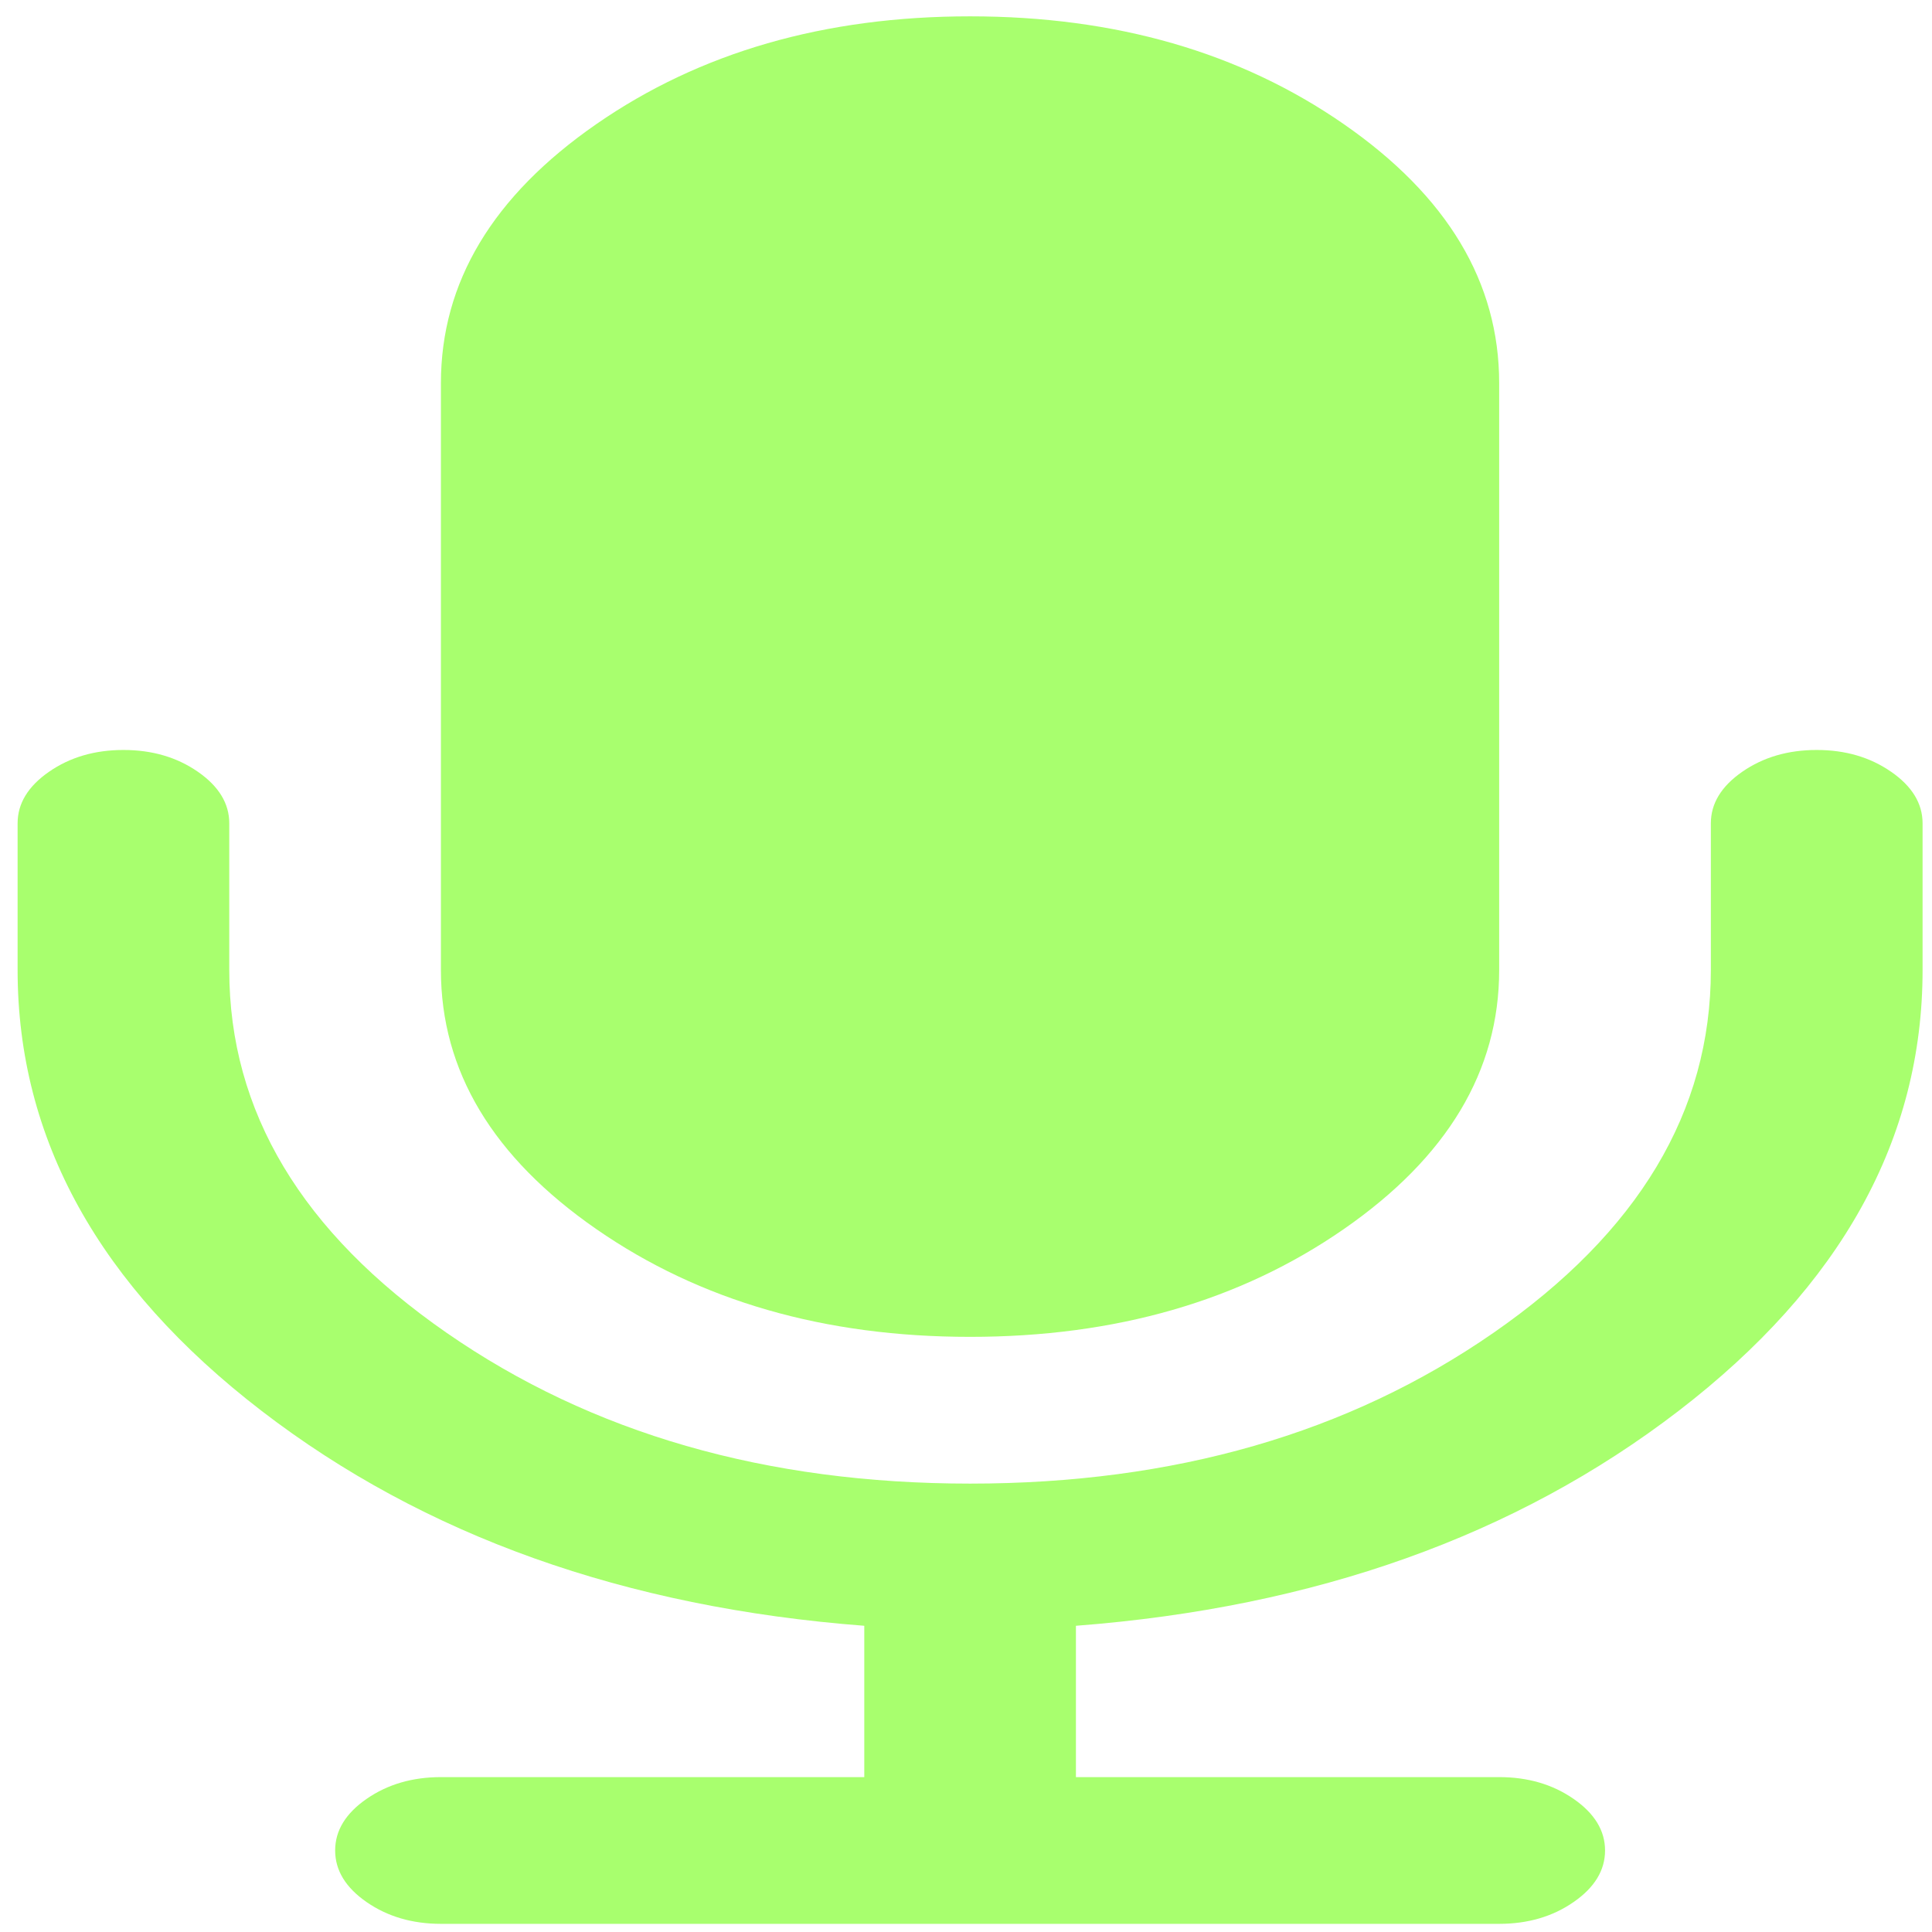
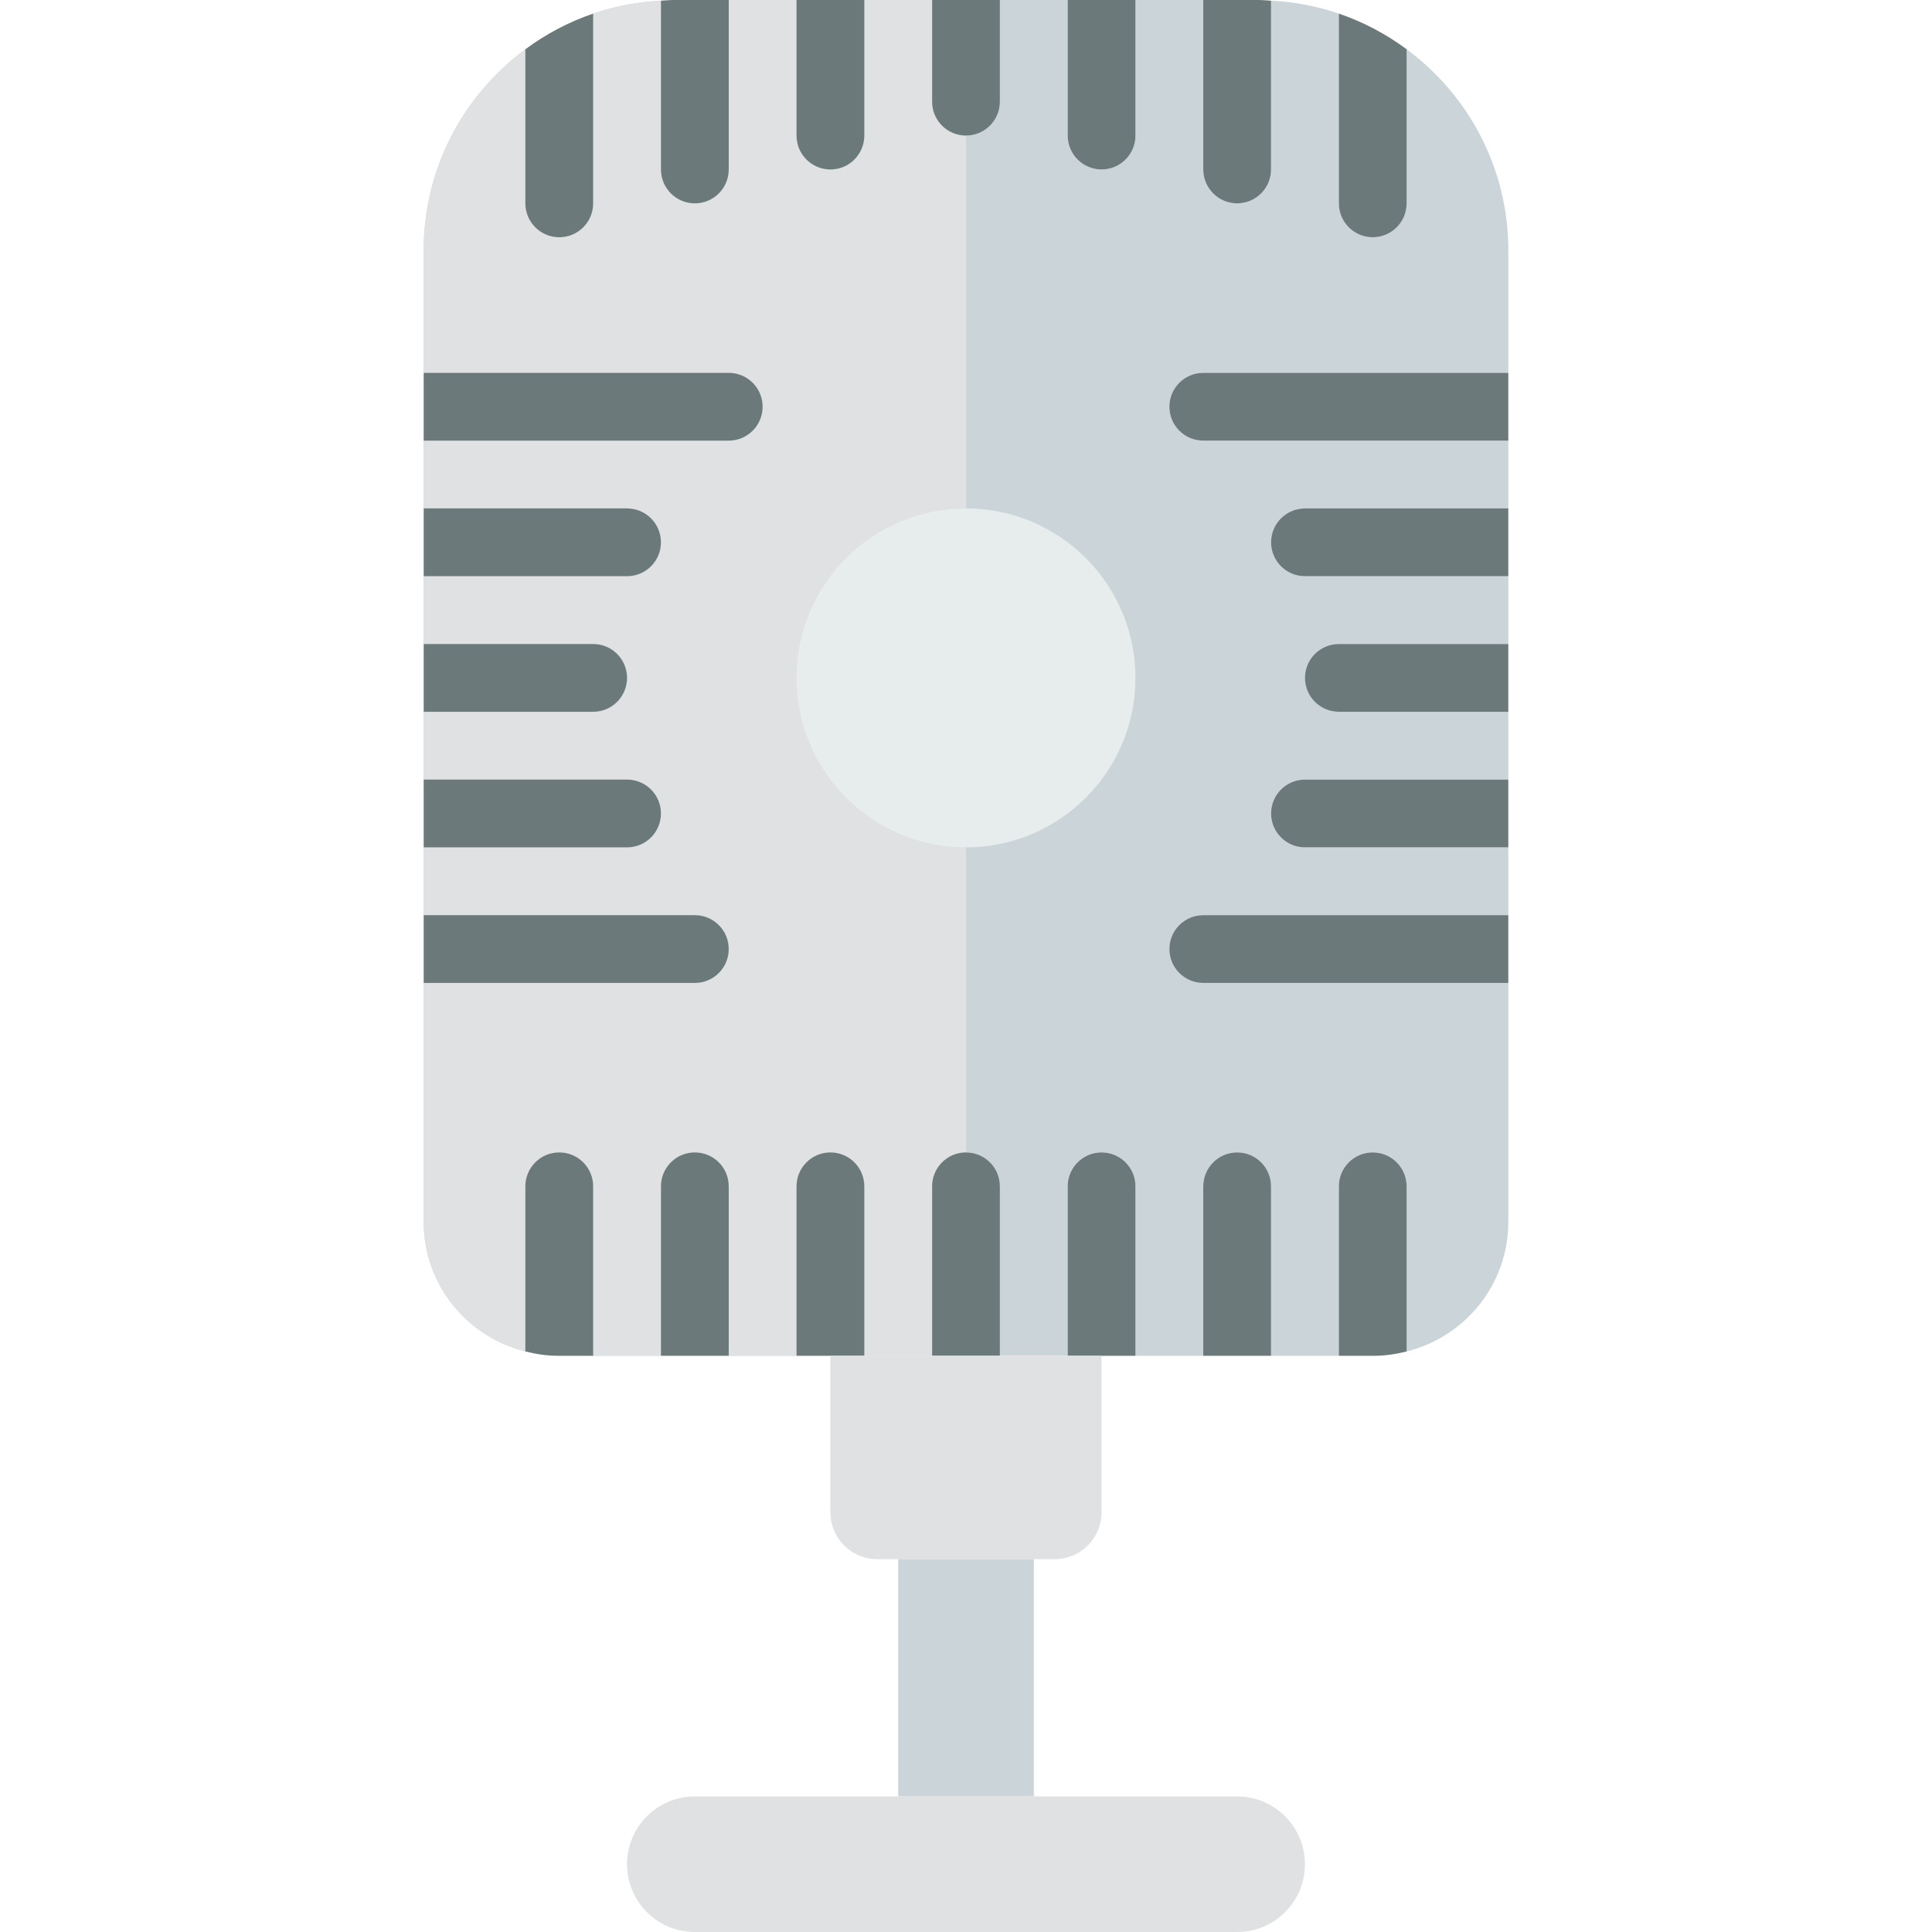
- <svg xmlns="http://www.w3.org/2000/svg" viewBox="0 0 48 48" id="svg2" version="1.1">
-   <defs id="defs4">
-     <clipPath id="clipPath6">
-       <rect width="32" height="32" x="8" y="8" fill="none" rx="16" id="rect8" />
-     </clipPath>
-     <clipPath id="clipPath10">
-       <rect width="32" height="32" x="392.57" y="507.8" fill="none" rx="16" id="rect12" />
-     </clipPath>
-     <clipPath id="clipPath14">
-       <rect width="32" height="32" x="392.57" y="507.8" fill="none" rx="16" id="rect16" />
-     </clipPath>
-     <clipPath id="clipPath18">
-       <rect width="32" height="32" x="392.57" y="507.8" fill="none" rx="16" id="rect20" />
-     </clipPath>
-     <clipPath id="clipPath22">
-       <rect width="32" height="32" x="392.57" y="507.8" fill="none" rx="16" id="rect24" />
-     </clipPath>
-     <clipPath id="clipPath26">
-       <rect width="32" height="32" x="392.57" y="507.8" fill="none" rx="16" id="rect28" />
-     </clipPath>
-     <clipPath id="clipPath30">
-       <rect y="507.8" x="392.57" height="32" width="32" fill="none" rx="16" id="rect32" />
-     </clipPath>
-     <clipPath id="clipPath34">
-       <rect width="32" height="32" x="392.57" y="507.8" fill="none" rx="16" id="rect36" />
-     </clipPath>
-     <clipPath id="clipPath38">
-       <rect y="507.8" x="392.57" height="32" width="32" fill="none" rx="16" id="rect40" />
-     </clipPath>
-     <clipPath id="clipPath42">
-       <rect width="32" height="32" x="392.57" y="507.8" fill="none" rx="16" id="rect44" />
-     </clipPath>
-     <clipPath id="clipPath46">
-       <rect y="8" x="8" height="32" width="32" fill="none" rx="16" id="rect48" />
-     </clipPath>
-     <clipPath id="clipPath50">
-       <rect width="32" height="32" x="8" y="8" fill="none" rx="16" id="rect52" />
-     </clipPath>
-     <clipPath id="clipPath54">
-       <rect y="507.8" x="392.57" height="32" width="32" fill="none" rx="16" id="rect56" />
-     </clipPath>
-     <clipPath id="clipPath58">
-       <path d="m22.2 686.12h1447.73v-667.19h-1447.73v667.19" id="path60" />
-     </clipPath>
-     <clipPath id="clipPath62">
-       <path d="m0 706.47h1490.93v-706.47h-1490.93v706.47" id="path64" />
-     </clipPath>
-     <clipPath id="clipPath66">
-       <rect width="32" height="32" x="8" y="8" fill="none" rx="16" id="rect68" />
-     </clipPath>
-     <clipPath id="clipPath70">
-       <rect width="32" height="32" x="392.57" y="507.8" fill="none" rx="16" id="rect72" />
-     </clipPath>
-     <clipPath id="clipPath74">
-       <rect width="32" height="32" x="392.57" y="507.8" fill="none" rx="16" id="rect76" />
-     </clipPath>
-     <linearGradient gradientUnits="userSpaceOnUse" y2="-2.623" x2="0" y1="986.67" id="1">
-       <stop stop-color="#ffce3b" id="stop79" />
-       <stop offset="1" stop-color="#ffd762" id="stop81" />
-     </linearGradient>
-     <linearGradient y2="-2.623" x2="0" y1="986.67" gradientUnits="userSpaceOnUse" id="linearGradient83">
-       <stop stop-color="#ffcc32" id="stop85" />
-       <stop offset="1" stop-color="#ffda6d" id="stop87" />
-     </linearGradient>
-     <linearGradient y2="-2.623" x2="0" y1="986.67" gradientUnits="userSpaceOnUse" id="linearGradient89">
-       <stop stop-color="#ffce3b" id="stop91" />
-       <stop offset="1" stop-color="#fef4ab" id="stop93" />
-     </linearGradient>
-     <linearGradient gradientUnits="userSpaceOnUse" y2="-2.623" x2="0" y1="986.67" id="0">
-       <stop stop-color="#f4ffb5" id="stop96" />
-       <stop offset="1" stop-color="#fdffd8" id="stop98" />
-     </linearGradient>
-     <linearGradient id="3" gradientUnits="userSpaceOnUse" y1="986.67" x2="0" y2="-2.623" gradientTransform="matrix(0.04891444,0,0,0.04891444,-0.0028032,-0.0058552)">
-       <stop stop-color="#ff9300" id="stop101" />
-       <stop offset="1" stop-color="#ffd702" id="stop103" />
-     </linearGradient>
-     <linearGradient y2="-2.623" x2="0" y1="986.67" gradientUnits="userSpaceOnUse" id="2">
-       <stop stop-color="#ffc20b" id="stop106" />
-       <stop offset="1" stop-color="#ffd351" id="stop108" />
-     </linearGradient>
-   </defs>
-   <g transform="matrix(0.5042405,0,0,0.3495566,0.4016334,0.3311447)" id="g35" style="fill:#99ff55;fill-opacity:0.85">
-     <path d="m 47,94.07 c 7.17,0 13.307,-2.553 18.412,-7.657 C 70.517,81.309 73.07,75.17 73.07,68 l 0,-41.714 C 73.07,19.116 70.519,12.979 65.412,7.873 60.307,2.768 54.17,0.214 47,0.214 c -7.17,0 -13.307,2.554 -18.413,7.659 -5.106,5.105 -7.659,11.243 -7.659,18.413 l 0,41.714 c 0,7.17 2.554,13.309 7.659,18.413 C 33.692,91.517 39.83,94.07 47,94.07" id="path37" style="fill:#99ff55" />
-     <path d="m 92.38,53.905 c -1.03,-1.032 -2.254,-1.548 -3.666,-1.548 -1.412,0 -2.634,0.516 -3.666,1.548 -1.032,1.032 -1.548,2.254 -1.548,3.666 L 83.5,68 C 83.5,78.05 79.928,86.643 72.786,93.786 65.645,100.929 57.049,104.5 47,104.5 36.95,104.5 28.356,100.929 21.213,93.786 14.071,86.645 10.5,78.049 10.5,68 l 0,-10.429 C 10.5,56.159 9.984,54.937 8.952,53.905 7.92,52.873 6.699,52.357 5.286,52.357 c -1.413,0 -2.635,0.516 -3.667,1.548 -1.032,1.032 -1.548,2.254 -1.548,3.666 l 0,10.429 c 0,12 4.01,22.446 12.02,31.33 8.01,8.88 17.91,13.972 29.697,15.275 l 0,10.756 -20.857,0 c -1.412,0 -2.634,0.516 -3.666,1.548 -1.032,1.032 -1.548,2.254 -1.548,3.666 0,1.411 0.516,2.635 1.548,3.666 1.032,1.032 2.254,1.549 3.666,1.549 l 52.14,0 c 1.412,0 2.636,-0.517 3.666,-1.549 1.033,-1.031 1.55,-2.255 1.55,-3.666 0,-1.412 -0.517,-2.634 -1.55,-3.666 -1.03,-1.032 -2.254,-1.548 -3.666,-1.548 l -20.855,0 0,-10.756 C 64.001,113.302 73.9,108.21 81.912,99.33 89.922,90.45 93.932,80.008 93.932,68 l 0,-10.429 c 0,-1.412 -0.517,-2.633 -1.55,-3.666" id="path39" style="fill:#99ff55" />
-   </g>
+ <svg xmlns="http://www.w3.org/2000/svg" version="1.1" id="Capa_1" x="0px" y="0px" viewBox="0 0 57 57" style="enable-background:new 0 0 57 57;" xml:space="preserve">
+   <defs id="defs95" />
+   <path style="fill:#CBD4D8;" d="M38.5,17c-0.552,0-1-0.447-1-1s0.448-1,1-1h6v-2h-9c-0.552,0-1-0.447-1-1s0.448-1,1-1h9V7.385  c0-2.434-1.183-4.587-3-5.932V6c0,0.553-0.448,1-1,1s-1-0.447-1-1V0.401c-0.633-0.216-1.303-0.346-2-0.382V5c0,0.553-0.448,1-1,1  s-1-0.447-1-1V0h-2v4c0,0.553-0.448,1-1,1s-1-0.447-1-1V0h-2v3c0,0.553-0.448,1-1,1s-1-0.447-1-1V0h-2v4c0,0.553-0.448,1-1,1  s-1-0.447-1-1V0h-2v5c0,0.553-0.448,1-1,1s-1-0.447-1-1V0.02c-0.697,0.036-1.367,0.166-2,0.382V6c0,0.553-0.448,1-1,1s-1-0.447-1-1  V1.453c-1.817,1.345-3,3.498-3,5.932V11h9c0.552,0,1,0.447,1,1s-0.448,1-1,1h-9v2h6c0.552,0,1,0.447,1,1s-0.448,1-1,1h-6v2h5  c0.552,0,1,0.447,1,1s-0.448,1-1,1h-5v2h6c0.552,0,1,0.447,1,1s-0.448,1-1,1h-6v2h8c0.552,0,1,0.447,1,1s-0.448,1-1,1h-8v7.049  c0,1.852,1.28,3.395,3,3.823V35c0-0.553,0.448-1,1-1s1,0.447,1,1v5h2v-5c0-0.553,0.448-1,1-1s1,0.447,1,1v5h2v-5  c0-0.553,0.448-1,1-1s1,0.447,1,1v5h2v-5c0-0.553,0.448-1,1-1s1,0.447,1,1v5h2v-5c0-0.553,0.448-1,1-1s1,0.447,1,1v5h2v-5  c0-0.553,0.448-1,1-1s1,0.447,1,1v5h2v-5c0-0.553,0.448-1,1-1s1,0.447,1,1v4.872c1.72-0.427,3-1.97,3-3.823V29h-9  c-0.552,0-1-0.447-1-1s0.448-1,1-1h9v-2h-6c-0.552,0-1-0.447-1-1s0.448-1,1-1h6v-2h-5c-0.552,0-1-0.447-1-1s0.448-1,1-1h5v-2H38.5z" id="path3" />
+   <path style="fill:#E0E1E2;" d="M27.5,3V0h-2v4c0,0.553-0.448,1-1,1s-1-0.447-1-1V0h-2v5c0,0.553-0.448,1-1,1s-1-0.447-1-1V0.02  c-0.697,0.036-1.367,0.166-2,0.382V6c0,0.553-0.448,1-1,1s-1-0.447-1-1V1.453c-1.817,1.345-3,3.498-3,5.932V11h9  c0.552,0,1,0.447,1,1s-0.448,1-1,1h-9v2h6c0.552,0,1,0.447,1,1s-0.448,1-1,1h-6v2h5c0.552,0,1,0.447,1,1s-0.448,1-1,1h-5v2h6  c0.552,0,1,0.447,1,1s-0.448,1-1,1h-6v2h8c0.552,0,1,0.447,1,1s-0.448,1-1,1h-8v7.049c0,1.852,1.28,3.395,3,3.823V35  c0-0.553,0.448-1,1-1s1,0.447,1,1v5h2v-5c0-0.553,0.448-1,1-1s1,0.447,1,1v5h2v-5c0-0.553,0.448-1,1-1s1,0.447,1,1v5h2v-5  c0-0.553,0.448-1,1-1V4C27.948,4,27.5,3.553,27.5,3z" id="path5" />
+   <path style="fill:#6C797A;" d="M34.5,12c0,0.553,0.448,1,1,1h9v-2h-9C34.948,11,34.5,11.447,34.5,12z" id="path7" />
+   <path style="fill:#6C797A;" d="M37.5,16c0,0.553,0.448,1,1,1h6v-2h-6C37.948,15,37.5,15.447,37.5,16z" id="path9" />
+   <path style="fill:#6C797A;" d="M38.5,20c0,0.553,0.448,1,1,1h5v-2h-5C38.948,19,38.5,19.447,38.5,20z" id="path11" />
+   <path style="fill:#6C797A;" d="M34.5,28c0,0.553,0.448,1,1,1h9v-2h-9C34.948,27,34.5,27.447,34.5,28z" id="path13" />
+   <path style="fill:#6C797A;" d="M37.5,24c0,0.553,0.448,1,1,1h6v-2h-6C37.948,23,37.5,23.447,37.5,24z" id="path15" />
+   <path style="fill:#6C797A;" d="M22.5,12c0-0.553-0.448-1-1-1h-9v2h9C22.052,13,22.5,12.553,22.5,12z" id="path17" />
+   <path style="fill:#6C797A;" d="M19.5,16c0-0.553-0.448-1-1-1h-6v2h6C19.052,17,19.5,16.553,19.5,16z" id="path19" />
+   <path style="fill:#6C797A;" d="M18.5,20c0-0.553-0.448-1-1-1h-5v2h5C18.052,21,18.5,20.553,18.5,20z" id="path21" />
+   <path style="fill:#6C797A;" d="M21.5,28c0-0.553-0.448-1-1-1h-8v2h8C21.052,29,21.5,28.553,21.5,28z" id="path23" />
+   <path style="fill:#6C797A;" d="M19.5,24c0-0.553-0.448-1-1-1h-6v2h6C19.052,25,19.5,24.553,19.5,24z" id="path25" />
+   <path style="fill:#6C797A;" d="M16.5,7c0.552,0,1-0.447,1-1V0.401c-0.725,0.248-1.397,0.605-2,1.052V6C15.5,6.553,15.948,7,16.5,7z" id="path27" />
+   <path style="fill:#6C797A;" d="M20.5,6c0.552,0,1-0.447,1-1V0h-1.615c-0.13,0-0.257,0.013-0.385,0.02V5C19.5,5.553,19.948,6,20.5,6z  " id="path29" />
+   <path style="fill:#6C797A;" d="M24.5,5c0.552,0,1-0.447,1-1V0h-2v4C23.5,4.553,23.948,5,24.5,5z" id="path31" />
+   <path style="fill:#6C797A;" d="M28.5,4c0.552,0,1-0.447,1-1V0h-2v3C27.5,3.553,27.948,4,28.5,4z" id="path33" />
+   <path style="fill:#6C797A;" d="M32.5,5c0.552,0,1-0.447,1-1V0h-2v4C31.5,4.553,31.948,5,32.5,5z" id="path35" />
+   <path style="fill:#6C797A;" d="M36.5,6c0.552,0,1-0.447,1-1V0.02C37.372,0.013,37.245,0,37.115,0H35.5v5C35.5,5.553,35.948,6,36.5,6  z" id="path37" />
+   <path style="fill:#6C797A;" d="M40.5,7c0.552,0,1-0.447,1-1V1.453c-0.603-0.447-1.275-0.804-2-1.052V6C39.5,6.553,39.948,7,40.5,7z" id="path39" />
+   <path style="fill:#6C797A;" d="M40.5,34c-0.552,0-1,0.447-1,1v5h1.049c0.33,0,0.645-0.052,0.951-0.128V35  C41.5,34.447,41.052,34,40.5,34z" id="path41" />
+   <path style="fill:#6C797A;" d="M36.5,34c-0.552,0-1,0.447-1,1v5h2v-5C37.5,34.447,37.052,34,36.5,34z" id="path43" />
+   <path style="fill:#6C797A;" d="M32.5,34c-0.552,0-1,0.447-1,1v5h2v-5C33.5,34.447,33.052,34,32.5,34z" id="path45" />
+   <path style="fill:#6C797A;" d="M28.5,34c-0.552,0-1,0.447-1,1v5h2v-5C29.5,34.447,29.052,34,28.5,34z" id="path47" />
+   <path style="fill:#6C797A;" d="M24.5,34c-0.552,0-1,0.447-1,1v5h2v-5C25.5,34.447,25.052,34,24.5,34z" id="path49" />
+   <path style="fill:#6C797A;" d="M20.5,34c-0.552,0-1,0.447-1,1v5h2v-5C21.5,34.447,21.052,34,20.5,34z" id="path51" />
+   <path style="fill:#6C797A;" d="M16.5,34c-0.552,0-1,0.447-1,1v4.872C15.806,39.948,16.121,40,16.451,40H17.5v-5  C17.5,34.447,17.052,34,16.5,34z" id="path53" />
+   <path style="fill:#E0E1E2;" d="M31.119,46h-5.239c-0.762,0-1.381-0.618-1.381-1.381V40h8v4.619C32.5,45.382,31.882,46,31.119,46z" id="path55" />
+   <rect x="26.5" y="46" style="fill:#CBD4D8;" width="4" height="7" id="rect57" />
+   <path style="fill:#E0E1E2;" d="M36.5,57h-16c-1.105,0-2-0.895-2-2v0c0-1.105,0.895-2,2-2h16c1.105,0,2,0.895,2,2v0  C38.5,56.105,37.605,57,36.5,57z" id="path59" />
+   <circle style="fill:#E7ECED;" cx="28.5" cy="20" r="5" id="circle61" />
+   <g id="g63" />
+   <g id="g65" />
+   <g id="g67" />
+   <g id="g69" />
+   <g id="g71" />
+   <g id="g73" />
+   <g id="g75" />
+   <g id="g77" />
+   <g id="g79" />
+   <g id="g81" />
+   <g id="g83" />
+   <g id="g85" />
+   <g id="g87" />
+   <g id="g89" />
+   <g id="g91" />
</svg>
